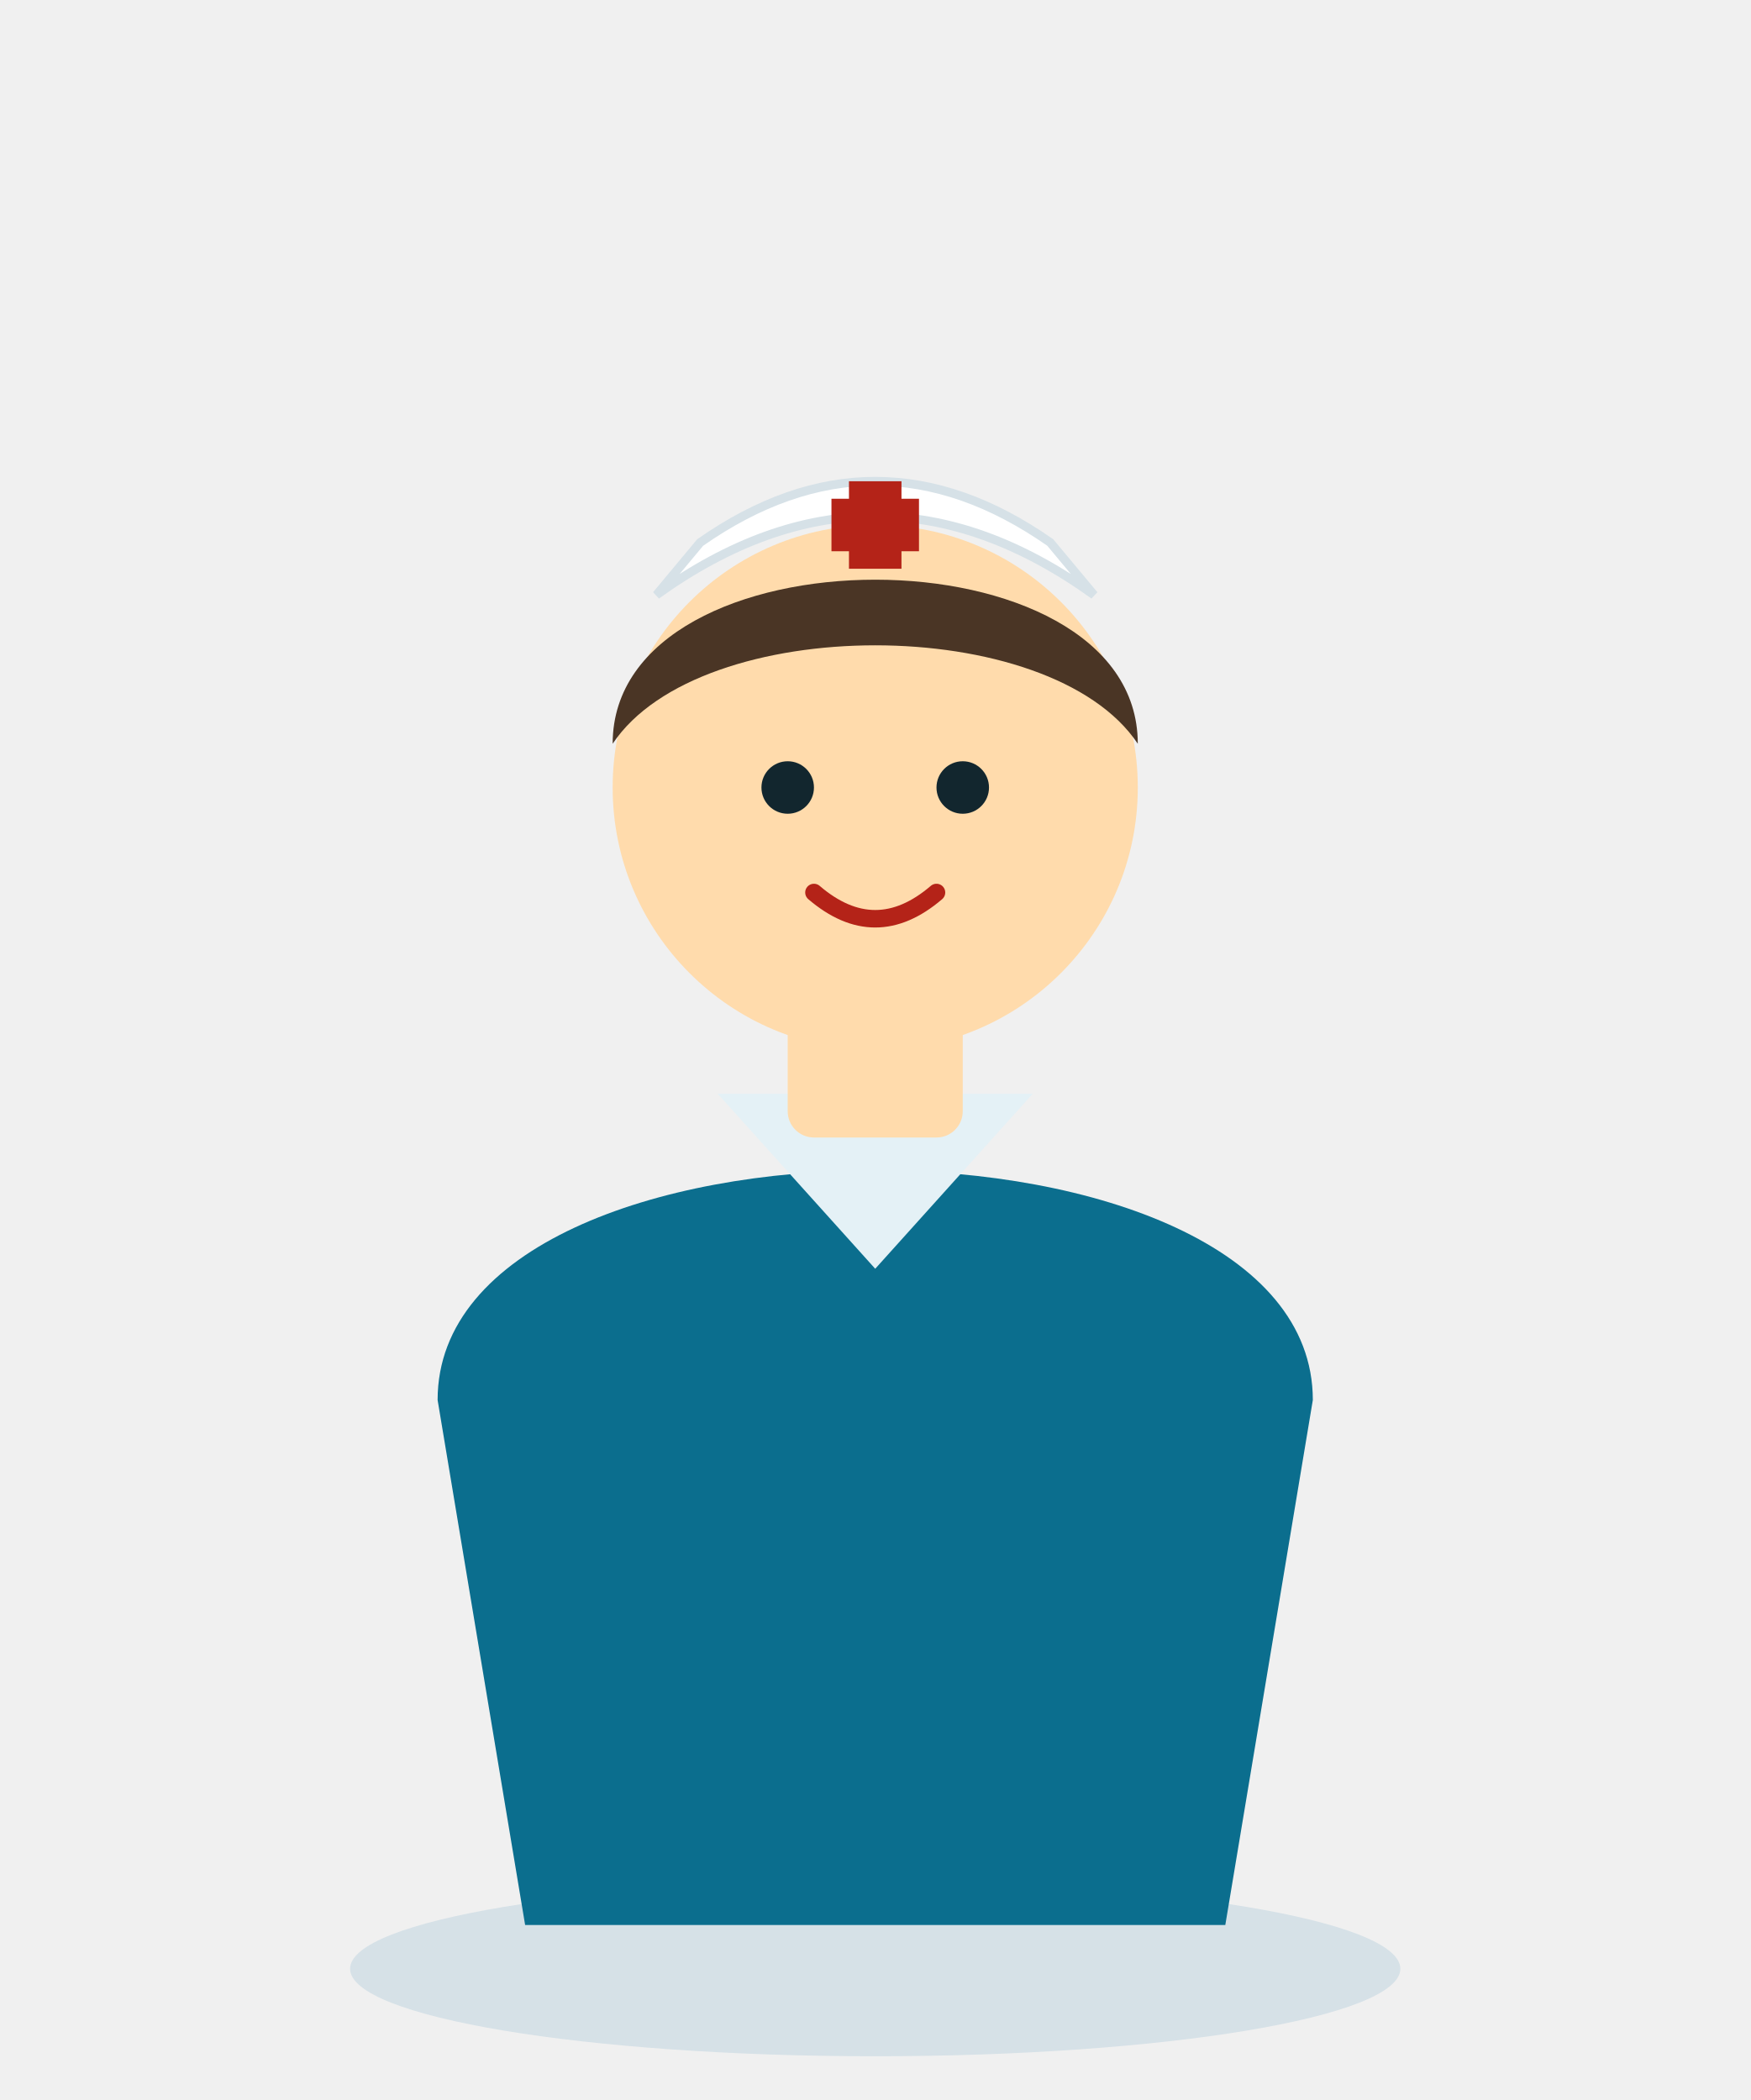
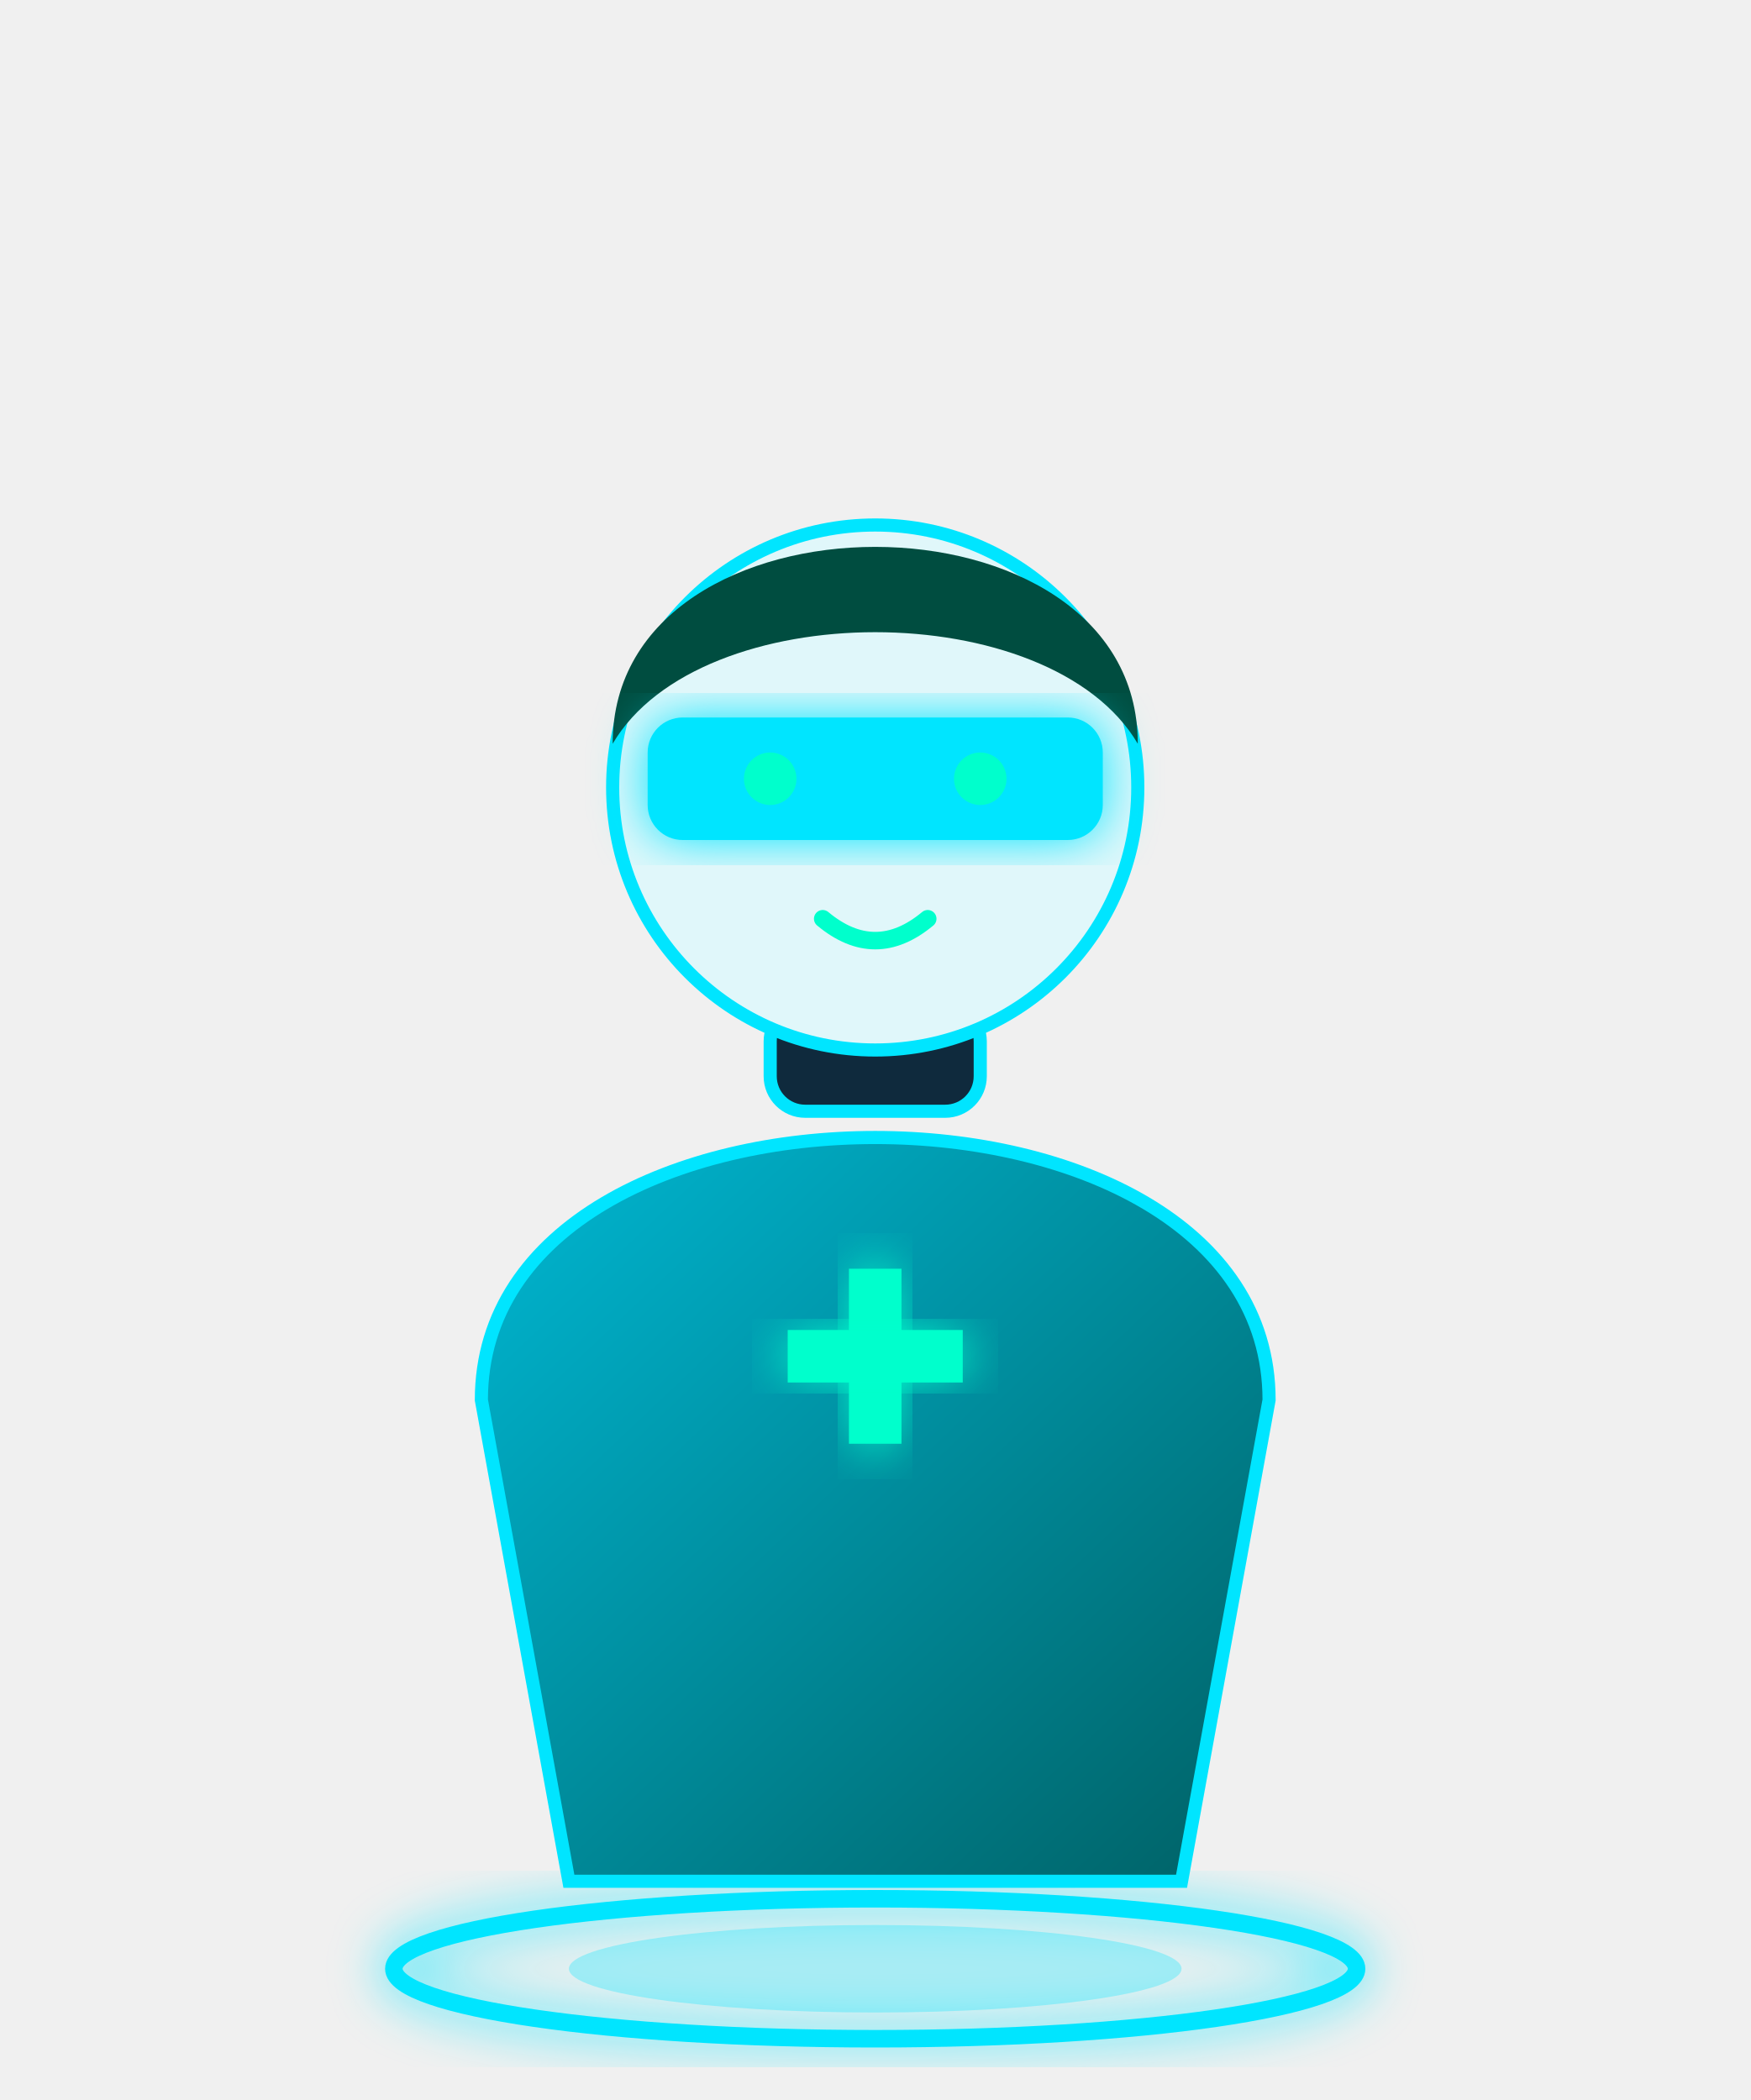
<svg xmlns="http://www.w3.org/2000/svg" viewBox="0 0 200 240" width="200" height="240">
-   <g id="nurse-2d">
-     <ellipse cx="100" cy="225" rx="60" ry="10" fill="#D6E1E7" />
-     <path d="M 50 160 C 50 125 150 125 150 160 L 140 220 L 60 220 Z" fill="#0B6E8E" />
-     <polygon points="100,145 82,125 118,125" fill="#E4F1F6" />
-     <rect x="90" y="115" width="20" height="15" rx="3" fill="#FFDBAC" />
-     <circle cx="100" cy="90" r="30" fill="#FFDBAC" />
-     <path d="M 70 85 C 70 60 130 60 130 85 C 120 70 80 70 70 85 Z" fill="#4A3525" />
-     <circle cx="90" cy="90" r="3" fill="#12262E" />
-     <circle cx="110" cy="90" r="3" fill="#12262E" />
-     <path d="M 93 102 Q 100 108 107 102" fill="none" stroke="#B42318" stroke-width="2" stroke-linecap="round" />
-     <path d="M 75 68 Q 100 50 125 68 L 120 62 Q 100 48 80 62 Z" fill="#FFFFFF" stroke="#D6E1E7" stroke-width="1" />
-     <rect x="97" y="55" width="6" height="10" fill="#B42318" />
-     <rect x="95" y="57" width="10" height="6" fill="#B42318" />
+   <defs>
+     <filter id="neon-glow" x="-20%" y="-20%" width="140%" height="140%">
+       <feGaussianBlur stdDeviation="3" result="blur" />
+       <feMerge>
+         <feMergeNode in="blur" />
+         <feMergeNode in="SourceGraphic" />
+       </feMerge>
+     </filter>
+     <linearGradient id="cyber-body" x1="0%" y1="0%" x2="100%" y2="100%">
+       <stop offset="0%" stop-color="#00B8D4" />
+       <stop offset="100%" stop-color="#006064" />
+     </linearGradient>
+   </defs>
+   <g id="futuristic-ai-doll">
+     <ellipse cx="100" cy="225" rx="55" ry="8" fill="none" stroke="#00E5FF" stroke-width="2" filter="url(#neon-glow)" />
+     <ellipse cx="100" cy="225" rx="35" ry="5" fill="#00E5FF" opacity="0.3" />
+     <path d="M 55 160 C 55 120 145 120 145 160 L 135 215 L 65 215 Z" fill="url(#cyber-body)" stroke="#00E5FF" stroke-width="1.5" />
+     <rect x="97" y="145" width="6" height="20" fill="#00FFCC" filter="url(#neon-glow)" />
+     <rect x="90" y="152" width="20" height="6" fill="#00FFCC" filter="url(#neon-glow)" />
+     <rect x="88" y="115" width="24" height="12" rx="4" fill="#0F2A3D" stroke="#00E5FF" stroke-width="1.5" />
+     <circle cx="100" cy="90" r="30" fill="#E0F7FA" stroke="#00E5FF" stroke-width="1.5" />
+     <path d="M 70 85 C 70 55 130 55 130 85 C 120 68 80 68 70 85 Z" fill="#004D40" />
+     <rect x="74" y="82" width="52" height="14" rx="4" fill="#00E5FF" filter="url(#neon-glow)" />
+     <circle cx="88" cy="89" r="3" fill="#00FFCC" />
+     <circle cx="112" cy="89" r="3" fill="#00FFCC" />
+     <path d="M 94 105 Q 100 110 106 105" fill="none" stroke="#00FFCC" stroke-width="2" stroke-linecap="round" />
  </g>
</svg>
